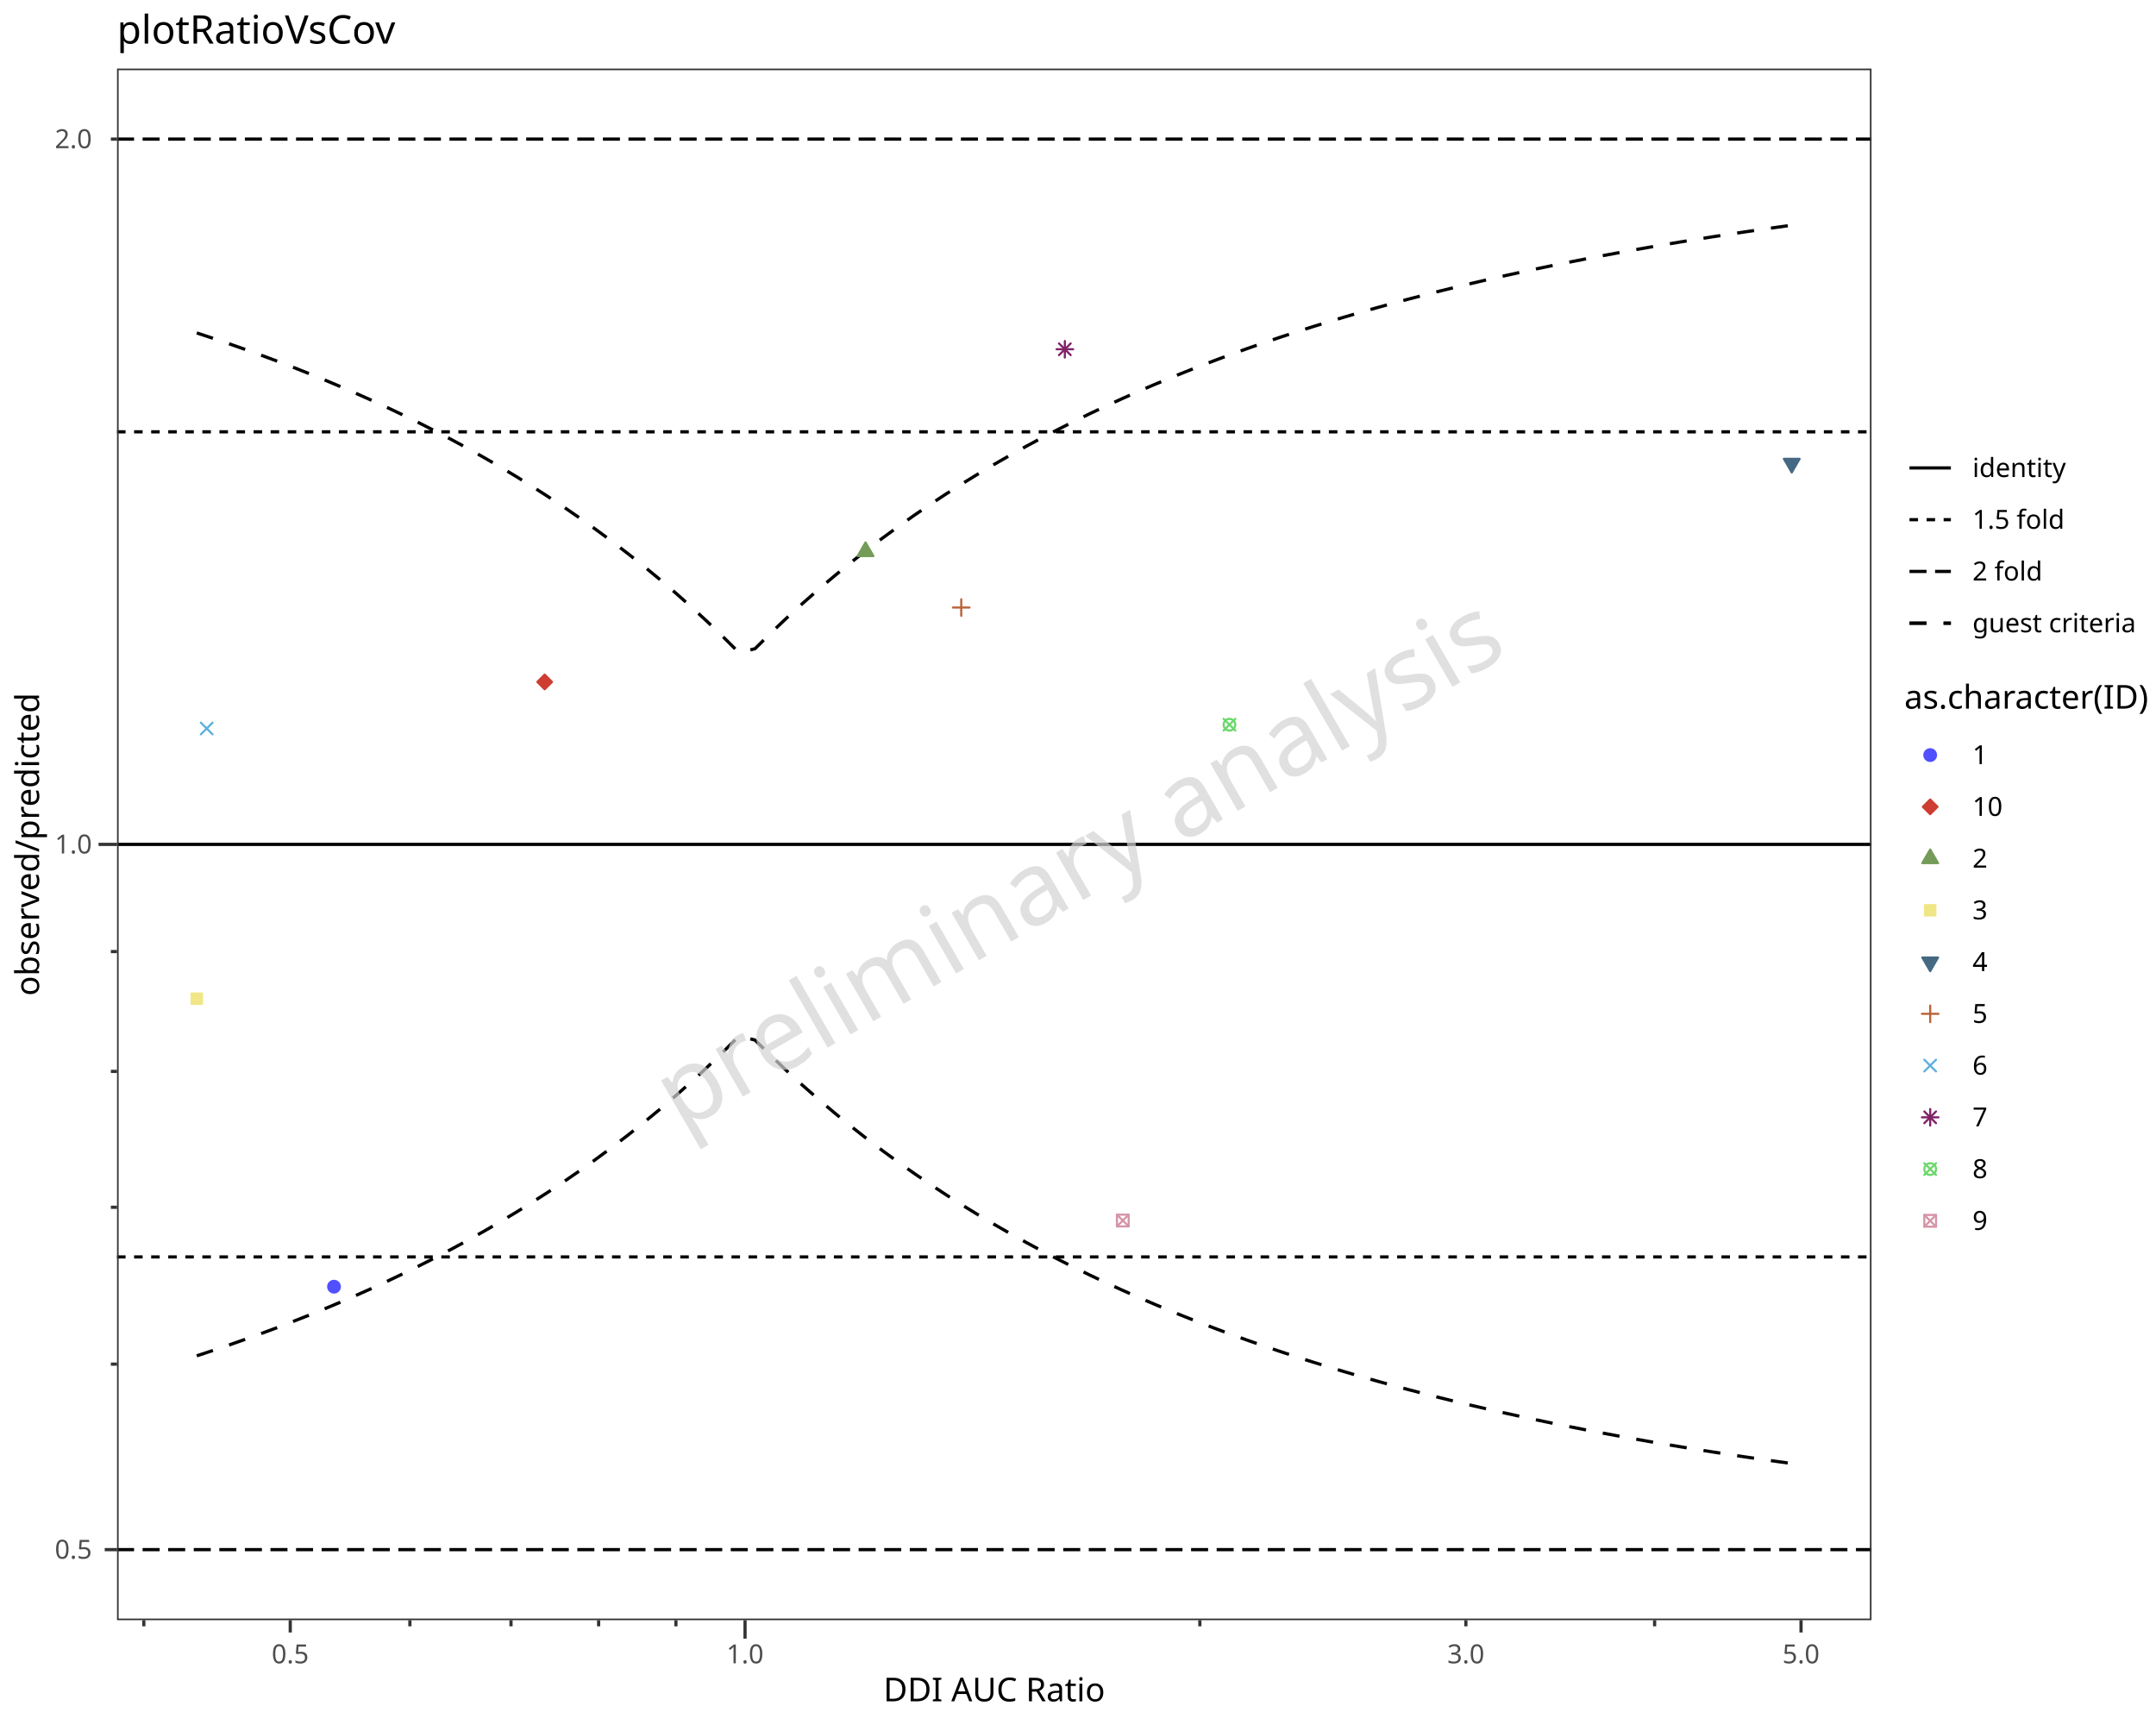
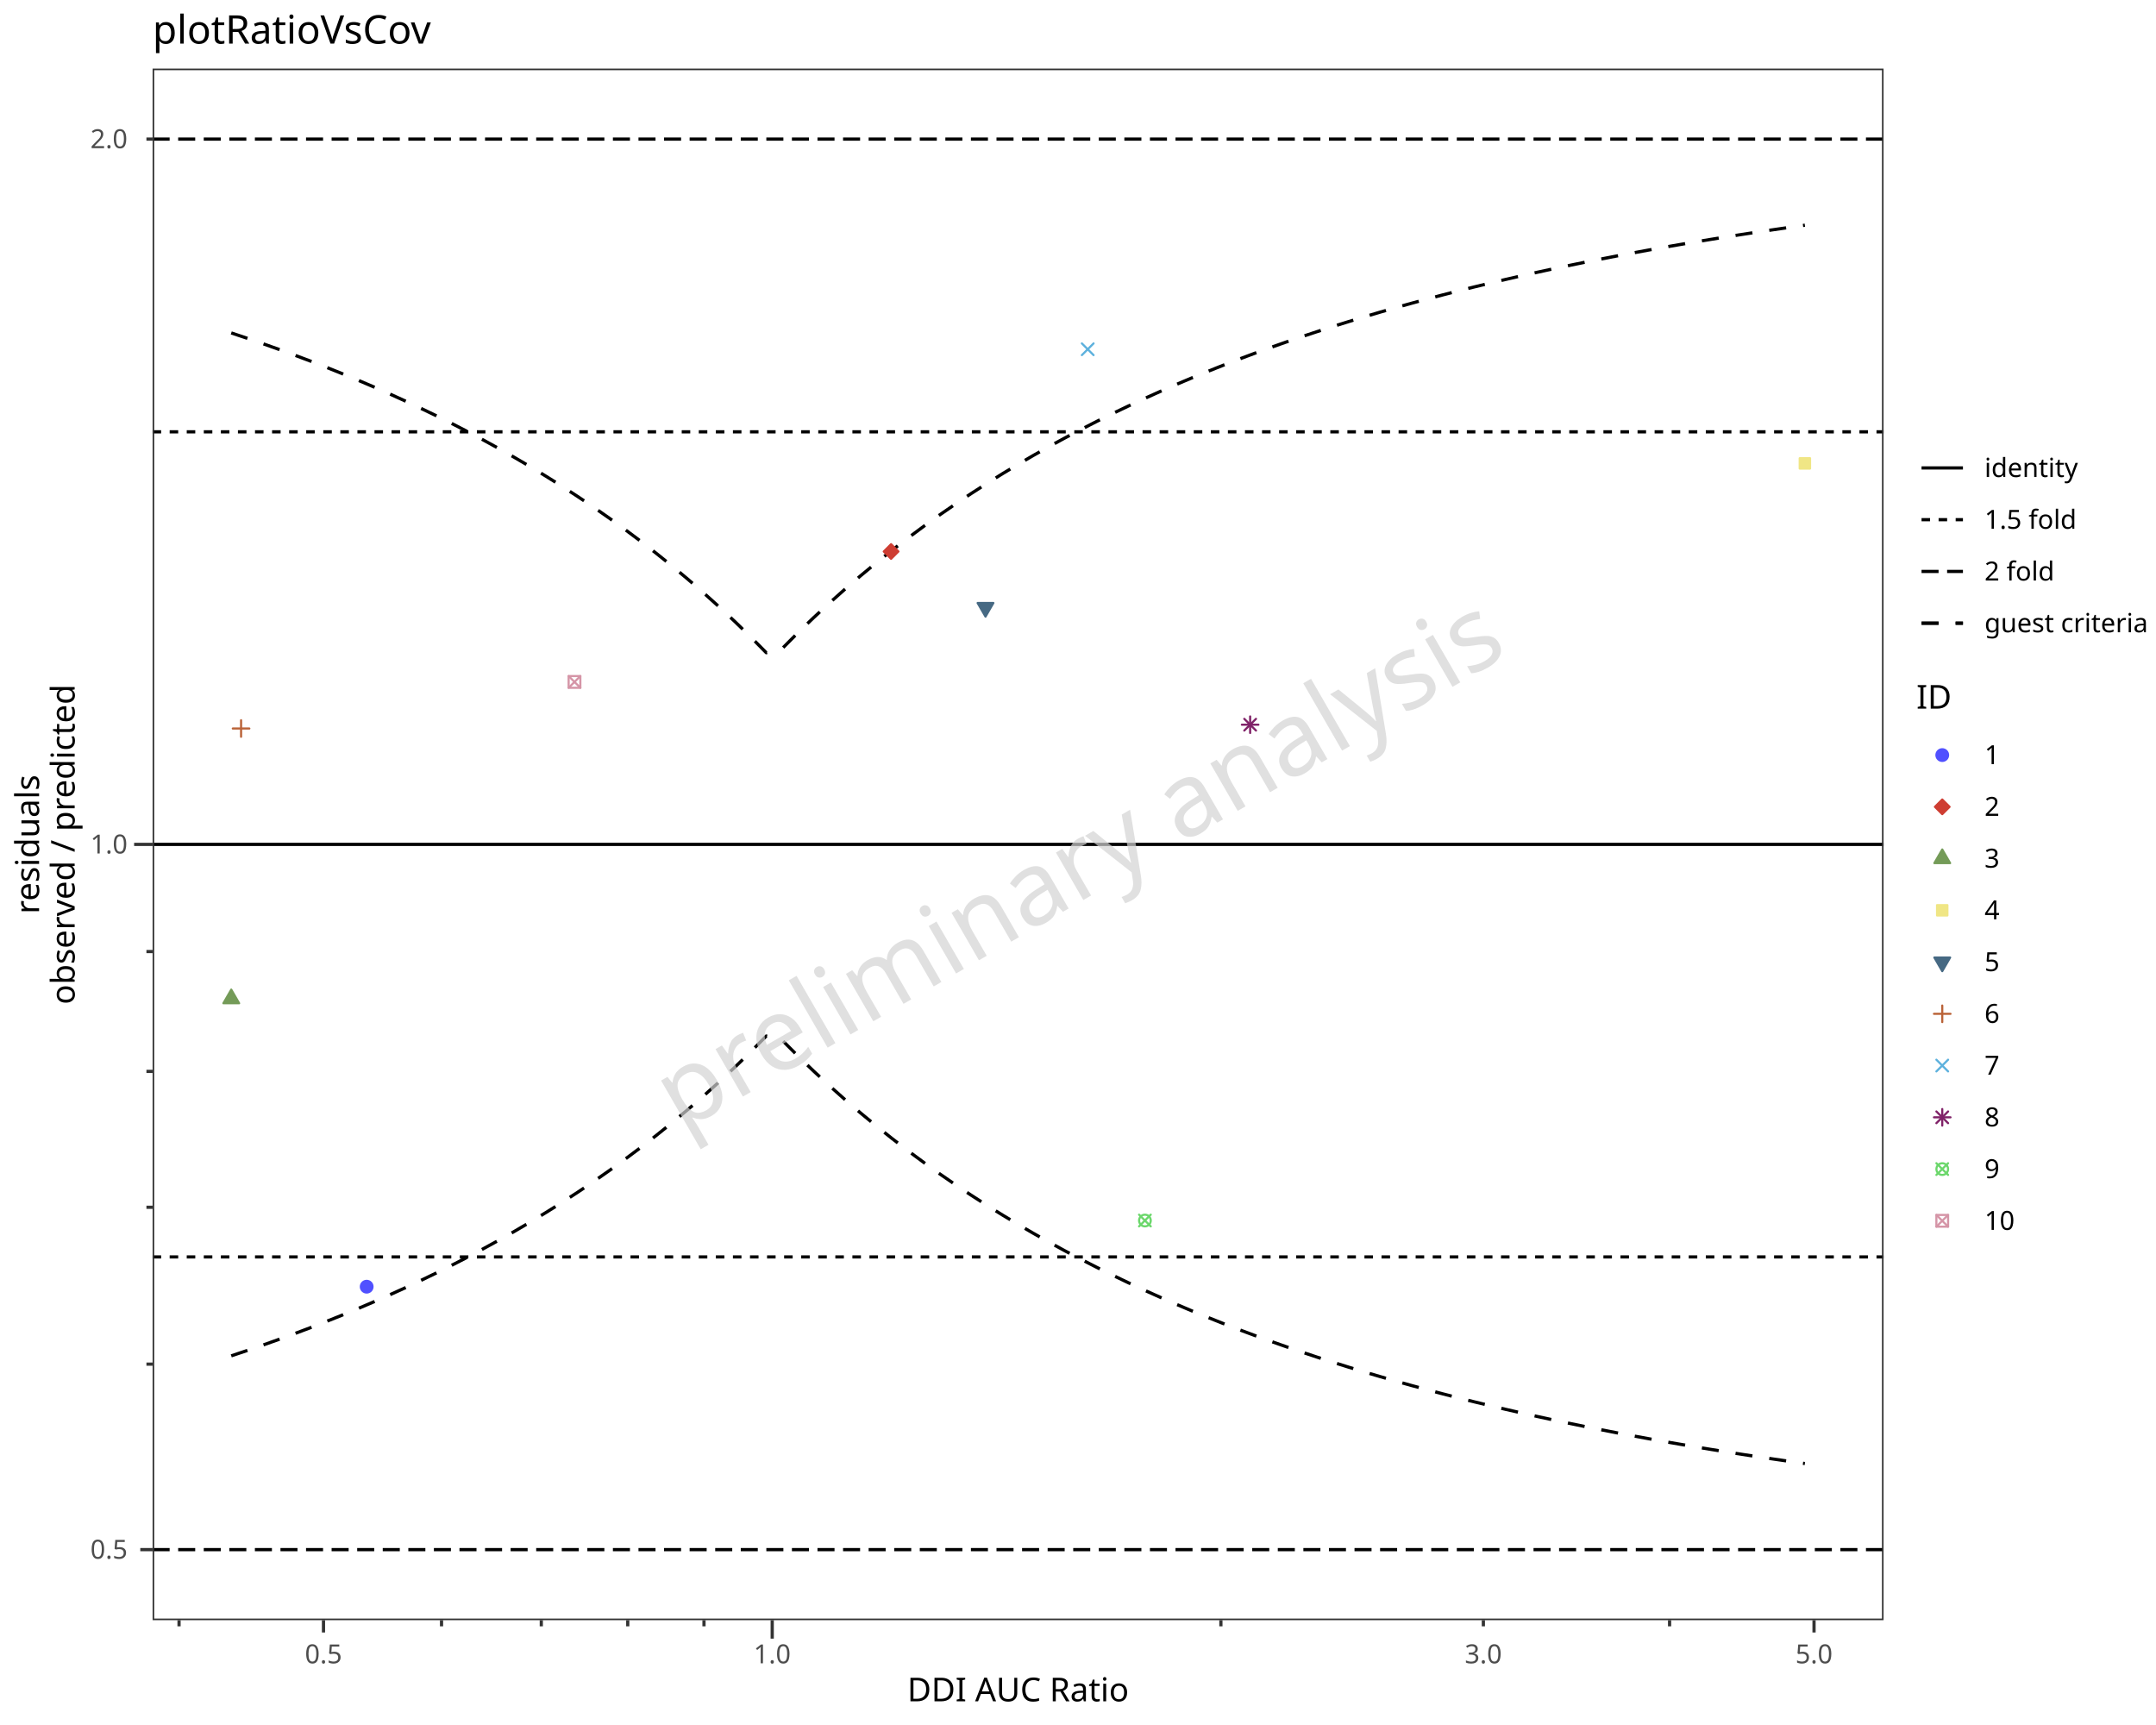
<svg xmlns="http://www.w3.org/2000/svg" class="svglite" data-engine-version="2.0" width="720.00pt" height="576.00pt" viewBox="0 0 720.00 576.00">
  <defs>
    <style type="text/css">
    .svglite line, .svglite polyline, .svglite polygon, .svglite path, .svglite rect, .svglite circle {
      fill: none;
      stroke: #000000;
      stroke-linecap: round;
      stroke-linejoin: round;
      stroke-miterlimit: 10.00;
    }
  </style>
  </defs>
  <rect width="100%" height="100%" style="stroke: none; fill: #FFFFFF;" />
  <defs>
    <clipPath id="cpMC4wMHw3MjAuMDB8MC4wMHw1NzYuMDA=">
      <rect x="0.00" y="0.00" width="720.00" height="576.00" />
    </clipPath>
  </defs>
  <g clip-path="url(#cpMC4wMHw3MjAuMDB8MC4wMHw1NzYuMDA=)">
-     <rect x="0" y="0.00" width="720.00" height="576.00" style="stroke-width: 1.07; stroke: #FFFFFF; fill: #FFFFFF;" />
+     <rect x="0.00" y="0.00" width="720.00" height="576.00" style="stroke-width: 1.07; stroke: #FFFFFF; fill: #FFFFFF;" />
  </g>
  <defs>
-     <clipPath id="cpMzkuMDh8NjI0Ljk5fDIyLjkwfDU0MC45OQ==">
-       <rect x="39.08" y="22.90" width="585.91" height="518.09" />
+     <clipPath id="cpNTAuOTZ8NjI5LjAyfDIyLjkwfDU0MC45OQ==">
+       <rect x="50.96" y="22.90" width="578.06" height="518.09" />
    </clipPath>
  </defs>
-   <g clip-path="url(#cpMzkuMDh8NjI0Ljk5fDIyLjkwfDU0MC45OQ==)">
-     <rect x="39.08" y="22.90" width="585.91" height="518.09" style="stroke-width: 1.07; stroke: none; fill: #FFFFFF;" />
-     <line x1="39.08" y1="281.95" x2="624.99" y2="281.95" style="stroke-width: 1.07; stroke-linecap: butt;" />
-     <line x1="39.08" y1="144.19" x2="624.99" y2="144.19" style="stroke-width: 1.07; stroke-dasharray: 2.85,2.85; stroke-linecap: butt;" />
-     <line x1="39.08" y1="419.70" x2="624.99" y2="419.70" style="stroke-width: 1.07; stroke-dasharray: 2.85,2.85; stroke-linecap: butt;" />
-     <line x1="39.08" y1="46.45" x2="624.99" y2="46.45" style="stroke-width: 1.07; stroke-dasharray: 5.69,2.85; stroke-linecap: butt;" />
-     <line x1="39.08" y1="517.44" x2="624.99" y2="517.44" style="stroke-width: 1.07; stroke-dasharray: 5.69,2.85; stroke-linecap: butt;" />
-     <polyline points="65.71,452.73 71.03,450.97 76.36,449.16 81.69,447.29 87.01,445.37 92.34,443.39 97.67,441.34 102.99,439.24 108.32,437.07 113.65,434.83 118.97,432.52 124.30,430.14 129.63,427.68 134.95,425.14 140.28,422.52 145.61,419.82 150.93,417.02 156.26,414.13 161.58,411.15 166.91,408.06 172.24,404.87 177.56,401.57 182.89,398.16 188.22,394.63 193.54,390.96 198.87,387.17 204.20,383.24 209.52,379.17 214.85,374.94 220.18,370.56 225.50,366.01 230.83,361.28 236.16,356.37 241.48,351.26 246.81,345.94 252.13,347.29 257.46,352.55 262.79,357.61 268.11,362.48 273.44,367.16 278.77,371.67 284.09,376.01 289.42,380.20 294.75,384.24 300.07,388.13 305.40,391.89 310.73,395.52 316.05,399.02 321.38,402.41 326.71,405.68 332.03,408.84 337.36,411.90 342.69,414.86 348.01,417.73 353.34,420.50 358.66,423.18 363.99,425.78 369.32,428.30 374.64,430.74 379.97,433.10 385.30,435.39 390.62,437.62 395.95,439.77 401.28,441.86 406.60,443.89 411.93,445.85 417.26,447.76 422.58,449.61 427.91,451.41 433.24,453.16 438.56,454.85 443.89,456.50 449.21,458.10 454.54,459.65 459.87,461.16 465.19,462.63 470.52,464.05 475.85,465.44 481.17,466.79 486.50,468.10 491.83,469.37 497.15,470.61 502.48,471.81 507.81,472.98 513.13,474.12 518.46,475.23 523.79,476.31 529.11,477.36 534.44,478.38 539.76,479.37 545.09,480.33 550.42,481.28 555.74,482.19 561.07,483.08 566.40,483.95 571.72,484.79 577.05,485.62 582.38,486.42 587.70,487.19 593.03,487.95 598.36,488.69 " style="stroke-width: 1.07; stroke-dasharray: 5.69,5.69; stroke-linecap: butt;" />
-     <polyline points="65.71,111.17 71.03,112.93 76.36,114.74 81.69,116.61 87.01,118.53 92.34,120.51 97.67,122.55 102.99,124.66 108.32,126.83 113.65,129.07 118.97,131.38 124.30,133.76 129.63,136.22 134.95,138.75 140.28,141.37 145.61,144.08 150.93,146.87 156.26,149.76 161.58,152.75 166.91,155.83 172.24,159.02 177.56,162.32 182.89,165.74 188.22,169.27 193.54,172.93 198.87,176.72 204.20,180.65 209.52,184.73 214.85,188.95 220.18,193.34 225.50,197.89 230.83,202.62 236.16,207.53 241.48,212.64 246.81,217.95 252.13,216.61 257.46,211.34 262.79,206.28 268.11,201.42 273.44,196.73 278.77,192.23 284.09,187.88 289.42,183.69 294.75,179.66 300.07,175.76 305.40,172.00 310.73,168.38 316.05,164.87 321.38,161.49 326.71,158.21 332.03,155.05 337.36,151.99 342.69,149.03 348.01,146.17 353.34,143.40 358.66,140.71 363.99,138.11 369.32,135.60 374.64,133.16 379.97,130.79 385.30,128.50 390.62,126.28 395.95,124.13 401.28,122.04 406.60,120.01 411.93,118.04 417.26,116.13 422.58,114.28 427.91,112.48 433.24,110.74 438.56,109.04 443.89,107.40 449.21,105.80 454.54,104.24 459.87,102.73 465.19,101.27 470.52,99.84 475.85,98.46 481.17,97.11 486.50,95.80 491.83,94.53 497.15,93.29 502.48,92.08 507.81,90.91 513.13,89.77 518.46,88.67 523.79,87.59 529.11,86.54 534.44,85.52 539.76,84.53 545.09,83.56 550.42,82.62 555.74,81.71 561.07,80.81 566.40,79.95 571.72,79.10 577.05,78.28 582.38,77.48 587.70,76.70 593.03,75.94 598.36,75.20 " style="stroke-width: 1.07; stroke-dasharray: 5.69,5.69; stroke-linecap: butt;" />
-     <circle cx="111.54" cy="429.64" r="1.95" style="stroke-width: 0.71; stroke: #5050FF; fill: #5050FF;" />
-     <polygon points="289.05,181.11 291.68,185.67 286.41,185.67 " style="stroke-width: 0.71; stroke: #749B58; fill: #749B58;" />
-     <rect x="63.98" y="331.75" width="3.46" height="3.46" style="stroke-width: 0.71; stroke: #F0E685; fill: #F0E685;" />
-     <polygon points="598.36,157.77 600.99,153.21 595.72,153.21 " style="stroke-width: 0.71; stroke: #466983; fill: #466983;" />
-     <line x1="318.24" y1="202.86" x2="323.77" y2="202.86" style="stroke-width: 0.71; stroke: #BA6338;" />
-     <line x1="321.01" y1="205.63" x2="321.01" y2="200.10" style="stroke-width: 0.71; stroke: #BA6338;" />
-     <line x1="67.07" y1="245.21" x2="70.98" y2="241.30" style="stroke-width: 0.71; stroke: #5DB1DD;" />
-     <line x1="67.07" y1="241.30" x2="70.98" y2="245.21" style="stroke-width: 0.71; stroke: #5DB1DD;" />
-     <line x1="353.65" y1="118.58" x2="357.56" y2="114.67" style="stroke-width: 0.71; stroke: #802268;" />
-     <line x1="353.65" y1="114.67" x2="357.56" y2="118.58" style="stroke-width: 0.71; stroke: #802268;" />
-     <line x1="352.84" y1="116.62" x2="358.37" y2="116.62" style="stroke-width: 0.71; stroke: #802268;" />
-     <line x1="355.61" y1="119.39" x2="355.61" y2="113.86" style="stroke-width: 0.71; stroke: #802268;" />
-     <circle cx="410.58" cy="241.99" r="1.95" style="stroke-width: 0.71; stroke: #6BD76B;" />
-     <line x1="408.63" y1="243.94" x2="412.54" y2="240.03" style="stroke-width: 0.71; stroke: #6BD76B;" />
-     <line x1="408.63" y1="240.03" x2="412.54" y2="243.94" style="stroke-width: 0.71; stroke: #6BD76B;" />
-     <rect x="373.01" y="405.59" width="3.91" height="3.91" style="stroke-width: 0.71; stroke: #D595A7;" />
-     <line x1="373.01" y1="409.50" x2="376.92" y2="405.59" style="stroke-width: 0.71; stroke: #D595A7;" />
-     <line x1="373.01" y1="405.59" x2="376.92" y2="409.50" style="stroke-width: 0.71; stroke: #D595A7;" />
-     <polygon points="181.89,230.16 184.34,227.71 181.89,225.26 179.44,227.71 " style="stroke-width: 0.71; stroke: #CE3D32; fill: #CE3D32;" />
-     <rect x="39.08" y="22.90" width="585.91" height="518.09" style="stroke-width: 1.07; stroke: #333333;" />
+   <g clip-path="url(#cpNTAuOTZ8NjI5LjAyfDIyLjkwfDU0MC45OQ==)">
+     <rect x="50.96" y="22.90" width="578.06" height="518.09" style="stroke-width: 1.07; stroke: none; fill: #FFFFFF;" />
+     <line x1="50.96" y1="281.95" x2="629.02" y2="281.95" style="stroke-width: 1.07; stroke-linecap: butt;" />
+     <line x1="50.96" y1="144.19" x2="629.02" y2="144.19" style="stroke-width: 1.07; stroke-dasharray: 2.85,2.85; stroke-linecap: butt;" />
+     <line x1="50.96" y1="419.70" x2="629.02" y2="419.70" style="stroke-width: 1.07; stroke-dasharray: 2.85,2.85; stroke-linecap: butt;" />
+     <line x1="50.96" y1="46.45" x2="629.02" y2="46.45" style="stroke-width: 1.07; stroke-dasharray: 5.69,2.85; stroke-linecap: butt;" />
+     <line x1="50.96" y1="517.44" x2="629.02" y2="517.44" style="stroke-width: 1.07; stroke-dasharray: 5.69,2.85; stroke-linecap: butt;" />
+     <polyline points="77.23,452.73 82.49,450.97 87.74,449.16 93.00,447.29 98.25,445.37 103.51,443.39 108.76,441.34 114.02,439.24 119.27,437.07 124.53,434.83 129.78,432.52 135.04,430.14 140.29,427.68 145.55,425.14 150.80,422.52 156.06,419.82 161.31,417.02 166.57,414.13 171.82,411.15 177.08,408.06 182.33,404.87 187.59,401.57 192.84,398.16 198.10,394.63 203.35,390.96 208.61,387.17 213.86,383.24 219.12,379.17 224.37,374.94 229.63,370.56 234.88,366.01 240.14,361.28 245.39,356.37 250.65,351.26 255.90,345.94 261.16,347.29 266.41,352.55 271.67,357.61 276.92,362.48 282.18,367.16 287.43,371.67 292.69,376.01 297.95,380.20 303.20,384.24 308.46,388.13 313.71,391.89 318.97,395.52 324.22,399.02 329.48,402.41 334.73,405.68 339.99,408.84 345.24,411.90 350.50,414.86 355.75,417.73 361.01,420.50 366.26,423.18 371.52,425.78 376.77,428.30 382.03,430.74 387.28,433.10 392.54,435.39 397.79,437.62 403.05,439.77 408.30,441.86 413.56,443.89 418.81,445.85 424.07,447.76 429.32,449.61 434.58,451.41 439.83,453.16 445.09,454.85 450.34,456.50 455.60,458.10 460.85,459.65 466.11,461.16 471.36,462.63 476.62,464.05 481.87,465.44 487.13,466.79 492.38,468.10 497.64,469.37 502.89,470.61 508.15,471.81 513.40,472.98 518.66,474.12 523.91,475.23 529.17,476.31 534.42,477.36 539.68,478.38 544.93,479.37 550.19,480.33 555.44,481.28 560.70,482.19 565.96,483.08 571.21,483.95 576.47,484.79 581.72,485.62 586.98,486.42 592.23,487.19 597.49,487.95 602.74,488.69 " style="stroke-width: 1.07; stroke-dasharray: 5.69,5.69; stroke-linecap: butt;" />
+     <polyline points="77.23,111.17 82.49,112.93 87.74,114.74 93.00,116.61 98.25,118.53 103.51,120.51 108.76,122.55 114.02,124.66 119.27,126.83 124.53,129.07 129.78,131.38 135.04,133.76 140.29,136.22 145.55,138.75 150.80,141.37 156.06,144.08 161.31,146.87 166.57,149.76 171.82,152.75 177.08,155.83 182.33,159.02 187.59,162.32 192.84,165.74 198.10,169.27 203.35,172.93 208.61,176.72 213.86,180.65 219.12,184.73 224.37,188.95 229.63,193.34 234.88,197.89 240.14,202.62 245.39,207.53 250.65,212.64 255.90,217.95 261.16,216.61 266.41,211.34 271.67,206.28 276.92,201.42 282.18,196.73 287.43,192.23 292.69,187.88 297.95,183.69 303.20,179.66 308.46,175.76 313.71,172.00 318.97,168.38 324.22,164.87 329.48,161.49 334.73,158.21 339.99,155.05 345.24,151.99 350.50,149.03 355.75,146.17 361.01,143.40 366.26,140.71 371.52,138.11 376.77,135.60 382.03,133.16 387.28,130.79 392.54,128.50 397.79,126.28 403.05,124.13 408.30,122.04 413.56,120.01 418.81,118.04 424.07,116.13 429.32,114.28 434.58,112.48 439.83,110.74 445.09,109.04 450.34,107.40 455.60,105.80 460.85,104.24 466.11,102.73 471.36,101.27 476.62,99.84 481.87,98.46 487.13,97.11 492.38,95.80 497.64,94.53 502.89,93.29 508.15,92.08 513.40,90.91 518.66,89.77 523.91,88.67 529.17,87.59 534.42,86.54 539.68,85.52 544.93,84.53 550.19,83.56 555.44,82.62 560.70,81.71 565.96,80.81 571.21,79.95 576.47,79.10 581.72,78.28 586.98,77.48 592.23,76.70 597.49,75.94 602.74,75.20 " style="stroke-width: 1.07; stroke-dasharray: 5.69,5.69; stroke-linecap: butt;" />
+     <circle cx="122.45" cy="429.64" r="1.95" style="stroke-width: 0.71; stroke: #5050FF; fill: #5050FF;" />
+     <polygon points="297.58,186.60 300.03,184.15 297.58,181.70 295.13,184.15 " style="stroke-width: 0.71; stroke: #CE3D32; fill: #CE3D32;" />
+     <polygon points="77.23,330.44 79.86,335.00 74.60,335.00 " style="stroke-width: 0.71; stroke: #749B58; fill: #749B58;" />
+     <rect x="601.01" y="153.00" width="3.46" height="3.46" style="stroke-width: 0.71; stroke: #F0E685; fill: #F0E685;" />
+     <polygon points="329.11,205.90 331.74,201.34 326.48,201.34 " style="stroke-width: 0.71; stroke: #466983; fill: #466983;" />
+     <line x1="77.74" y1="243.26" x2="83.27" y2="243.26" style="stroke-width: 0.71; stroke: #BA6338;" />
+     <line x1="80.51" y1="246.02" x2="80.51" y2="240.49" style="stroke-width: 0.71; stroke: #BA6338;" />
+     <line x1="361.29" y1="118.58" x2="365.20" y2="114.67" style="stroke-width: 0.71; stroke: #5DB1DD;" />
+     <line x1="361.29" y1="114.67" x2="365.20" y2="118.58" style="stroke-width: 0.71; stroke: #5DB1DD;" />
+     <line x1="415.53" y1="243.94" x2="419.44" y2="240.03" style="stroke-width: 0.71; stroke: #802268;" />
+     <line x1="415.53" y1="240.03" x2="419.44" y2="243.94" style="stroke-width: 0.71; stroke: #802268;" />
+     <line x1="414.72" y1="241.99" x2="420.25" y2="241.99" style="stroke-width: 0.71; stroke: #802268;" />
+     <line x1="417.49" y1="244.75" x2="417.49" y2="239.22" style="stroke-width: 0.71; stroke: #802268;" />
+     <circle cx="382.35" cy="407.55" r="1.95" style="stroke-width: 0.71; stroke: #6BD76B;" />
+     <line x1="380.39" y1="409.50" x2="384.30" y2="405.59" style="stroke-width: 0.71; stroke: #6BD76B;" />
+     <line x1="380.39" y1="405.59" x2="384.30" y2="409.50" style="stroke-width: 0.71; stroke: #6BD76B;" />
+     <rect x="189.90" y="225.75" width="3.91" height="3.91" style="stroke-width: 0.71; stroke: #D595A7;" />
+     <line x1="189.90" y1="229.66" x2="193.81" y2="225.75" style="stroke-width: 0.71; stroke: #D595A7;" />
+     <line x1="189.90" y1="225.75" x2="193.81" y2="229.66" style="stroke-width: 0.71; stroke: #D595A7;" />
+     <rect x="50.96" y="22.90" width="578.06" height="518.09" style="stroke-width: 1.07; stroke: #333333;" />
  </g>
  <g clip-path="url(#cpMC4wMHw3MjAuMDB8MC4wMHw1NzYuMDA=)">
-     <text x="30.72" y="520.47" text-anchor="end" style="font-size: 8.80px; fill: #4D4D4D; font-family: sans;" textLength="12.23px" lengthAdjust="spacingAndGlyphs">0.5</text>
-     <text x="30.72" y="284.98" text-anchor="end" style="font-size: 8.80px; fill: #4D4D4D; font-family: sans;" textLength="12.23px" lengthAdjust="spacingAndGlyphs">1.0</text>
-     <text x="30.72" y="49.48" text-anchor="end" style="font-size: 8.80px; fill: #4D4D4D; font-family: sans;" textLength="12.23px" lengthAdjust="spacingAndGlyphs">2.0</text>
-     <polyline points="32.91,281.95 39.08,281.95 " style="stroke-width: 1.07; stroke: #333333; stroke-linecap: butt;" />
-     <polyline points="34.97,517.44 39.08,517.44 " style="stroke-width: 1.07; stroke: #333333; stroke-linecap: butt;" />
-     <polyline points="37.02,455.50 39.08,455.50 " style="stroke-width: 1.07; stroke: #333333; stroke-linecap: butt;" />
-     <polyline points="37.02,403.13 39.08,403.13 " style="stroke-width: 1.07; stroke: #333333; stroke-linecap: butt;" />
-     <polyline points="37.02,357.76 39.08,357.76 " style="stroke-width: 1.07; stroke: #333333; stroke-linecap: butt;" />
-     <polyline points="37.02,317.74 39.08,317.74 " style="stroke-width: 1.07; stroke: #333333; stroke-linecap: butt;" />
-     <polyline points="37.02,46.45 39.08,46.45 " style="stroke-width: 1.07; stroke: #333333; stroke-linecap: butt;" />
-     <polyline points="248.81,547.16 248.81,540.99 " style="stroke-width: 1.07; stroke: #333333; stroke-linecap: butt;" />
-     <polyline points="96.93,545.10 96.93,540.99 " style="stroke-width: 1.07; stroke: #333333; stroke-linecap: butt;" />
-     <polyline points="601.46,545.10 601.46,540.99 " style="stroke-width: 1.07; stroke: #333333; stroke-linecap: butt;" />
-     <polyline points="48.03,543.05 48.03,540.99 " style="stroke-width: 1.07; stroke: #333333; stroke-linecap: butt;" />
-     <polyline points="136.88,543.05 136.88,540.99 " style="stroke-width: 1.07; stroke: #333333; stroke-linecap: butt;" />
-     <polyline points="170.65,543.05 170.65,540.99 " style="stroke-width: 1.07; stroke: #333333; stroke-linecap: butt;" />
-     <polyline points="199.91,543.05 199.91,540.99 " style="stroke-width: 1.07; stroke: #333333; stroke-linecap: butt;" />
-     <polyline points="225.72,543.05 225.72,540.99 " style="stroke-width: 1.07; stroke: #333333; stroke-linecap: butt;" />
-     <polyline points="400.69,543.05 400.69,540.99 " style="stroke-width: 1.07; stroke: #333333; stroke-linecap: butt;" />
-     <polyline points="489.53,543.05 489.53,540.99 " style="stroke-width: 1.07; stroke: #333333; stroke-linecap: butt;" />
-     <polyline points="552.56,543.05 552.56,540.99 " style="stroke-width: 1.07; stroke: #333333; stroke-linecap: butt;" />
-     <text x="96.93" y="555.40" text-anchor="middle" style="font-size: 8.80px; fill: #4D4D4D; font-family: sans;" textLength="12.23px" lengthAdjust="spacingAndGlyphs">0.5</text>
-     <text x="248.81" y="555.40" text-anchor="middle" style="font-size: 8.80px; fill: #4D4D4D; font-family: sans;" textLength="12.23px" lengthAdjust="spacingAndGlyphs">1.0</text>
-     <text x="489.53" y="555.40" text-anchor="middle" style="font-size: 8.80px; fill: #4D4D4D; font-family: sans;" textLength="12.23px" lengthAdjust="spacingAndGlyphs">3.0</text>
-     <text x="601.46" y="555.40" text-anchor="middle" style="font-size: 8.80px; fill: #4D4D4D; font-family: sans;" textLength="12.23px" lengthAdjust="spacingAndGlyphs">5.0</text>
-     <text x="332.03" y="568.10" text-anchor="middle" style="font-size: 11.00px; font-family: sans;" textLength="73.97px" lengthAdjust="spacingAndGlyphs">DDI AUC Ratio</text>
-     <text transform="translate(13.05,281.95) rotate(-90)" text-anchor="middle" style="font-size: 11.00px; font-family: sans;" textLength="93.57px" lengthAdjust="spacingAndGlyphs">observed/predicted</text>
-     <rect x="635.95" y="147.61" width="74.55" height="69.12" style="stroke-width: 1.07; stroke: none; fill: #FFFFFF;" />
-     <rect x="635.95" y="147.61" width="17.28" height="17.28" style="stroke-width: 1.07; stroke: none; fill: #FFFFFF;" />
-     <line x1="637.68" y1="156.25" x2="651.50" y2="156.25" style="stroke-width: 1.07; stroke-linecap: butt;" />
-     <rect x="635.95" y="164.89" width="17.28" height="17.28" style="stroke-width: 1.07; stroke: none; fill: #FFFFFF;" />
-     <line x1="637.68" y1="173.53" x2="651.50" y2="173.53" style="stroke-width: 1.07; stroke-dasharray: 2.85,2.85; stroke-linecap: butt;" />
-     <rect x="635.95" y="182.17" width="17.28" height="17.28" style="stroke-width: 1.07; stroke: none; fill: #FFFFFF;" />
-     <line x1="637.68" y1="190.81" x2="651.50" y2="190.81" style="stroke-width: 1.07; stroke-dasharray: 5.69,2.85; stroke-linecap: butt;" />
-     <rect x="635.95" y="199.45" width="17.28" height="17.28" style="stroke-width: 1.07; stroke: none; fill: #FFFFFF;" />
-     <line x1="637.68" y1="208.09" x2="651.50" y2="208.09" style="stroke-width: 1.07; stroke-dasharray: 5.69,5.69; stroke-linecap: butt;" />
-     <line x1="637.68" y1="208.09" x2="651.50" y2="208.09" style="stroke-width: 1.07; stroke-dasharray: 5.69,5.69; stroke-linecap: butt;" />
-     <text x="658.71" y="159.28" style="font-size: 8.80px; font-family: sans;" textLength="27.88px" lengthAdjust="spacingAndGlyphs">identity</text>
-     <text x="658.71" y="176.56" style="font-size: 8.80px; font-family: sans;" textLength="28.87px" lengthAdjust="spacingAndGlyphs">1.5 fold</text>
-     <text x="658.71" y="193.84" style="font-size: 8.80px; font-family: sans;" textLength="21.53px" lengthAdjust="spacingAndGlyphs">2 fold</text>
-     <text x="658.71" y="211.12" style="font-size: 8.80px; font-family: sans;" textLength="50.38px" lengthAdjust="spacingAndGlyphs">guest criteria</text>
-     <rect x="635.95" y="227.69" width="78.57" height="188.60" style="stroke-width: 1.07; stroke: none; fill: #FFFFFF;" />
-     <text x="635.95" y="236.63" style="font-size: 11.00px; font-family: sans;" textLength="78.87px" lengthAdjust="spacingAndGlyphs">as.character(ID)</text>
-     <rect x="635.95" y="243.49" width="17.28" height="17.28" style="stroke-width: 1.07; stroke: none; fill: #FFFFFF;" />
-     <circle cx="644.59" cy="252.13" r="1.95" style="stroke-width: 0.71; stroke: #5050FF; fill: #5050FF;" />
-     <rect x="635.95" y="260.77" width="17.28" height="17.28" style="stroke-width: 1.07; stroke: none; fill: #FFFFFF;" />
-     <polygon points="644.59,271.86 647.04,269.41 644.59,266.96 642.14,269.41 " style="stroke-width: 0.71; stroke: #CE3D32; fill: #CE3D32;" />
-     <rect x="635.95" y="278.05" width="17.28" height="17.28" style="stroke-width: 1.07; stroke: none; fill: #FFFFFF;" />
-     <polygon points="644.59,283.65 647.22,288.21 641.95,288.21 " style="stroke-width: 0.71; stroke: #749B58; fill: #749B58;" />
-     <rect x="635.95" y="295.33" width="17.28" height="17.28" style="stroke-width: 1.07; stroke: none; fill: #FFFFFF;" />
-     <rect x="642.86" y="302.23" width="3.46" height="3.46" style="stroke-width: 0.71; stroke: #F0E685; fill: #F0E685;" />
-     <rect x="635.95" y="312.61" width="17.28" height="17.28" style="stroke-width: 1.07; stroke: none; fill: #FFFFFF;" />
-     <polygon points="644.59,324.29 647.22,319.73 641.95,319.73 " style="stroke-width: 0.71; stroke: #466983; fill: #466983;" />
-     <rect x="635.95" y="329.89" width="17.28" height="17.28" style="stroke-width: 1.07; stroke: none; fill: #FFFFFF;" />
-     <line x1="641.82" y1="338.53" x2="647.35" y2="338.53" style="stroke-width: 0.71; stroke: #BA6338;" />
-     <line x1="644.59" y1="341.29" x2="644.59" y2="335.76" style="stroke-width: 0.71; stroke: #BA6338;" />
-     <rect x="635.95" y="347.17" width="17.28" height="17.28" style="stroke-width: 1.07; stroke: none; fill: #FFFFFF;" />
-     <line x1="642.63" y1="357.76" x2="646.54" y2="353.85" style="stroke-width: 0.71; stroke: #5DB1DD;" />
-     <line x1="642.63" y1="353.85" x2="646.54" y2="357.76" style="stroke-width: 0.71; stroke: #5DB1DD;" />
-     <rect x="635.95" y="364.45" width="17.28" height="17.28" style="stroke-width: 1.07; stroke: none; fill: #FFFFFF;" />
-     <line x1="642.63" y1="375.04" x2="646.54" y2="371.13" style="stroke-width: 0.71; stroke: #802268;" />
-     <line x1="642.63" y1="371.13" x2="646.54" y2="375.04" style="stroke-width: 0.71; stroke: #802268;" />
-     <line x1="641.82" y1="373.09" x2="647.35" y2="373.09" style="stroke-width: 0.71; stroke: #802268;" />
-     <line x1="644.59" y1="375.85" x2="644.59" y2="370.32" style="stroke-width: 0.71; stroke: #802268;" />
-     <rect x="635.95" y="381.73" width="17.28" height="17.28" style="stroke-width: 1.07; stroke: none; fill: #FFFFFF;" />
-     <circle cx="644.59" cy="390.37" r="1.95" style="stroke-width: 0.71; stroke: #6BD76B;" />
-     <line x1="642.63" y1="392.32" x2="646.54" y2="388.41" style="stroke-width: 0.71; stroke: #6BD76B;" />
-     <line x1="642.63" y1="388.41" x2="646.54" y2="392.32" style="stroke-width: 0.71; stroke: #6BD76B;" />
-     <rect x="635.95" y="399.01" width="17.28" height="17.28" style="stroke-width: 1.07; stroke: none; fill: #FFFFFF;" />
-     <rect x="642.63" y="405.69" width="3.91" height="3.91" style="stroke-width: 0.71; stroke: #D595A7;" />
-     <line x1="642.63" y1="409.60" x2="646.54" y2="405.69" style="stroke-width: 0.71; stroke: #D595A7;" />
-     <line x1="642.63" y1="405.69" x2="646.54" y2="409.60" style="stroke-width: 0.71; stroke: #D595A7;" />
-     <text x="658.71" y="255.15" style="font-size: 8.80px; font-family: sans;" textLength="4.89px" lengthAdjust="spacingAndGlyphs">1</text>
-     <text x="658.71" y="272.43" style="font-size: 8.80px; font-family: sans;" textLength="9.79px" lengthAdjust="spacingAndGlyphs">10</text>
-     <text x="658.71" y="289.71" style="font-size: 8.80px; font-family: sans;" textLength="4.89px" lengthAdjust="spacingAndGlyphs">2</text>
-     <text x="658.71" y="306.99" style="font-size: 8.80px; font-family: sans;" textLength="4.89px" lengthAdjust="spacingAndGlyphs">3</text>
-     <text x="658.71" y="324.27" style="font-size: 8.80px; font-family: sans;" textLength="4.89px" lengthAdjust="spacingAndGlyphs">4</text>
-     <text x="658.71" y="341.55" style="font-size: 8.80px; font-family: sans;" textLength="4.89px" lengthAdjust="spacingAndGlyphs">5</text>
-     <text x="658.71" y="358.83" style="font-size: 8.80px; font-family: sans;" textLength="4.89px" lengthAdjust="spacingAndGlyphs">6</text>
-     <text x="658.71" y="376.11" style="font-size: 8.80px; font-family: sans;" textLength="4.89px" lengthAdjust="spacingAndGlyphs">7</text>
-     <text x="658.71" y="393.39" style="font-size: 8.80px; font-family: sans;" textLength="4.89px" lengthAdjust="spacingAndGlyphs">8</text>
-     <text x="658.71" y="410.67" style="font-size: 8.80px; font-family: sans;" textLength="4.89px" lengthAdjust="spacingAndGlyphs">9</text>
-     <text x="39.08" y="14.56" style="font-size: 13.20px; font-family: sans;" textLength="90.99px" lengthAdjust="spacingAndGlyphs">plotRatioVsCov</text>
+     <text x="42.60" y="520.47" text-anchor="end" style="font-size: 8.80px; fill: #4D4D4D; font-family: sans;" textLength="12.23px" lengthAdjust="spacingAndGlyphs">0.5</text>
+     <text x="42.60" y="284.98" text-anchor="end" style="font-size: 8.80px; fill: #4D4D4D; font-family: sans;" textLength="12.23px" lengthAdjust="spacingAndGlyphs">1.0</text>
+     <text x="42.60" y="49.48" text-anchor="end" style="font-size: 8.80px; fill: #4D4D4D; font-family: sans;" textLength="12.23px" lengthAdjust="spacingAndGlyphs">2.0</text>
+     <polyline points="44.79,281.95 50.96,281.95 " style="stroke-width: 1.07; stroke: #333333; stroke-linecap: butt;" />
+     <polyline points="46.85,517.44 50.96,517.44 " style="stroke-width: 1.07; stroke: #333333; stroke-linecap: butt;" />
+     <polyline points="48.90,455.50 50.96,455.50 " style="stroke-width: 1.07; stroke: #333333; stroke-linecap: butt;" />
+     <polyline points="48.90,403.13 50.96,403.13 " style="stroke-width: 1.07; stroke: #333333; stroke-linecap: butt;" />
+     <polyline points="48.90,357.76 50.96,357.76 " style="stroke-width: 1.07; stroke: #333333; stroke-linecap: butt;" />
+     <polyline points="48.90,317.74 50.96,317.74 " style="stroke-width: 1.07; stroke: #333333; stroke-linecap: butt;" />
+     <polyline points="48.90,46.45 50.96,46.45 " style="stroke-width: 1.07; stroke: #333333; stroke-linecap: butt;" />
+     <polyline points="257.88,547.16 257.88,540.99 " style="stroke-width: 1.07; stroke: #333333; stroke-linecap: butt;" />
+     <polyline points="108.03,545.10 108.03,540.99 " style="stroke-width: 1.07; stroke: #333333; stroke-linecap: butt;" />
+     <polyline points="605.80,545.10 605.80,540.99 " style="stroke-width: 1.07; stroke: #333333; stroke-linecap: butt;" />
+     <polyline points="59.79,543.05 59.79,540.99 " style="stroke-width: 1.07; stroke: #333333; stroke-linecap: butt;" />
+     <polyline points="147.45,543.05 147.45,540.99 " style="stroke-width: 1.07; stroke: #333333; stroke-linecap: butt;" />
+     <polyline points="180.77,543.05 180.77,540.99 " style="stroke-width: 1.07; stroke: #333333; stroke-linecap: butt;" />
+     <polyline points="209.64,543.05 209.64,540.99 " style="stroke-width: 1.07; stroke: #333333; stroke-linecap: butt;" />
+     <polyline points="235.10,543.05 235.10,540.99 " style="stroke-width: 1.07; stroke: #333333; stroke-linecap: butt;" />
+     <polyline points="407.72,543.05 407.72,540.99 " style="stroke-width: 1.07; stroke: #333333; stroke-linecap: butt;" />
+     <polyline points="495.37,543.05 495.37,540.99 " style="stroke-width: 1.07; stroke: #333333; stroke-linecap: butt;" />
+     <polyline points="557.56,543.05 557.56,540.99 " style="stroke-width: 1.07; stroke: #333333; stroke-linecap: butt;" />
+     <text x="108.03" y="555.40" text-anchor="middle" style="font-size: 8.80px; fill: #4D4D4D; font-family: sans;" textLength="12.23px" lengthAdjust="spacingAndGlyphs">0.5</text>
+     <text x="257.88" y="555.40" text-anchor="middle" style="font-size: 8.80px; fill: #4D4D4D; font-family: sans;" textLength="12.23px" lengthAdjust="spacingAndGlyphs">1.0</text>
+     <text x="495.37" y="555.40" text-anchor="middle" style="font-size: 8.80px; fill: #4D4D4D; font-family: sans;" textLength="12.23px" lengthAdjust="spacingAndGlyphs">3.0</text>
+     <text x="605.80" y="555.40" text-anchor="middle" style="font-size: 8.80px; fill: #4D4D4D; font-family: sans;" textLength="12.23px" lengthAdjust="spacingAndGlyphs">5.0</text>
+     <text x="339.99" y="568.10" text-anchor="middle" style="font-size: 11.00px; font-family: sans;" textLength="73.97px" lengthAdjust="spacingAndGlyphs">DDI AUC Ratio</text>
+     <text transform="translate(13.05,281.95) rotate(-90)" text-anchor="middle" style="font-size: 11.00px; font-family: sans;" textLength="44.03px" lengthAdjust="spacingAndGlyphs">residuals</text>
+     <text transform="translate(24.93,281.95) rotate(-90)" text-anchor="middle" style="font-size: 11.00px; font-family: sans;" textLength="99.69px" lengthAdjust="spacingAndGlyphs">observed / predicted</text>
+     <rect x="639.98" y="147.61" width="74.55" height="69.12" style="stroke-width: 1.07; stroke: none; fill: #FFFFFF;" />
+     <rect x="639.98" y="147.61" width="17.28" height="17.28" style="stroke-width: 1.07; stroke: none; fill: #FFFFFF;" />
+     <line x1="641.70" y1="156.25" x2="655.53" y2="156.25" style="stroke-width: 1.07; stroke-linecap: butt;" />
+     <rect x="639.98" y="164.89" width="17.28" height="17.28" style="stroke-width: 1.07; stroke: none; fill: #FFFFFF;" />
+     <line x1="641.70" y1="173.53" x2="655.53" y2="173.53" style="stroke-width: 1.07; stroke-dasharray: 2.85,2.85; stroke-linecap: butt;" />
+     <rect x="639.98" y="182.17" width="17.28" height="17.28" style="stroke-width: 1.07; stroke: none; fill: #FFFFFF;" />
+     <line x1="641.70" y1="190.81" x2="655.53" y2="190.81" style="stroke-width: 1.07; stroke-dasharray: 5.69,2.85; stroke-linecap: butt;" />
+     <rect x="639.98" y="199.45" width="17.28" height="17.28" style="stroke-width: 1.07; stroke: none; fill: #FFFFFF;" />
+     <line x1="641.70" y1="208.09" x2="655.53" y2="208.09" style="stroke-width: 1.07; stroke-dasharray: 5.69,5.69; stroke-linecap: butt;" />
+     <line x1="641.70" y1="208.09" x2="655.53" y2="208.09" style="stroke-width: 1.07; stroke-dasharray: 5.69,5.69; stroke-linecap: butt;" />
+     <text x="662.73" y="159.28" style="font-size: 8.80px; font-family: sans;" textLength="27.88px" lengthAdjust="spacingAndGlyphs">identity</text>
+     <text x="662.73" y="176.56" style="font-size: 8.80px; font-family: sans;" textLength="28.87px" lengthAdjust="spacingAndGlyphs">1.5 fold</text>
+     <text x="662.73" y="193.84" style="font-size: 8.80px; font-family: sans;" textLength="21.53px" lengthAdjust="spacingAndGlyphs">2 fold</text>
+     <text x="662.73" y="211.12" style="font-size: 8.80px; font-family: sans;" textLength="50.38px" lengthAdjust="spacingAndGlyphs">guest criteria</text>
+     <rect x="639.98" y="227.69" width="32.77" height="188.60" style="stroke-width: 1.07; stroke: none; fill: #FFFFFF;" />
+     <text x="639.98" y="236.63" style="font-size: 11.00px; font-family: sans;" textLength="11.00px" lengthAdjust="spacingAndGlyphs">ID</text>
+     <rect x="639.98" y="243.49" width="17.28" height="17.28" style="stroke-width: 1.07; stroke: none; fill: #FFFFFF;" />
+     <circle cx="648.62" cy="252.13" r="1.95" style="stroke-width: 0.71; stroke: #5050FF; fill: #5050FF;" />
+     <rect x="639.98" y="260.77" width="17.28" height="17.28" style="stroke-width: 1.07; stroke: none; fill: #FFFFFF;" />
+     <polygon points="648.62,271.86 651.07,269.41 648.62,266.96 646.17,269.41 " style="stroke-width: 0.71; stroke: #CE3D32; fill: #CE3D32;" />
+     <rect x="639.98" y="278.05" width="17.28" height="17.28" style="stroke-width: 1.07; stroke: none; fill: #FFFFFF;" />
+     <polygon points="648.62,283.65 651.25,288.21 645.98,288.21 " style="stroke-width: 0.71; stroke: #749B58; fill: #749B58;" />
+     <rect x="639.98" y="295.33" width="17.28" height="17.28" style="stroke-width: 1.07; stroke: none; fill: #FFFFFF;" />
+     <rect x="646.88" y="302.23" width="3.46" height="3.46" style="stroke-width: 0.71; stroke: #F0E685; fill: #F0E685;" />
+     <rect x="639.98" y="312.61" width="17.28" height="17.28" style="stroke-width: 1.07; stroke: none; fill: #FFFFFF;" />
+     <polygon points="648.62,324.29 651.25,319.73 645.98,319.73 " style="stroke-width: 0.71; stroke: #466983; fill: #466983;" />
+     <rect x="639.98" y="329.89" width="17.28" height="17.28" style="stroke-width: 1.07; stroke: none; fill: #FFFFFF;" />
+     <line x1="645.85" y1="338.53" x2="651.38" y2="338.53" style="stroke-width: 0.71; stroke: #BA6338;" />
+     <line x1="648.62" y1="341.29" x2="648.62" y2="335.76" style="stroke-width: 0.71; stroke: #BA6338;" />
+     <rect x="639.98" y="347.17" width="17.28" height="17.28" style="stroke-width: 1.07; stroke: none; fill: #FFFFFF;" />
+     <line x1="646.66" y1="357.76" x2="650.57" y2="353.85" style="stroke-width: 0.71; stroke: #5DB1DD;" />
+     <line x1="646.66" y1="353.85" x2="650.57" y2="357.76" style="stroke-width: 0.71; stroke: #5DB1DD;" />
+     <rect x="639.98" y="364.45" width="17.28" height="17.28" style="stroke-width: 1.07; stroke: none; fill: #FFFFFF;" />
+     <line x1="646.66" y1="375.04" x2="650.57" y2="371.13" style="stroke-width: 0.71; stroke: #802268;" />
+     <line x1="646.66" y1="371.13" x2="650.57" y2="375.04" style="stroke-width: 0.71; stroke: #802268;" />
+     <line x1="645.85" y1="373.09" x2="651.38" y2="373.09" style="stroke-width: 0.71; stroke: #802268;" />
+     <line x1="648.62" y1="375.85" x2="648.62" y2="370.32" style="stroke-width: 0.71; stroke: #802268;" />
+     <rect x="639.98" y="381.73" width="17.28" height="17.28" style="stroke-width: 1.07; stroke: none; fill: #FFFFFF;" />
+     <circle cx="648.62" cy="390.37" r="1.95" style="stroke-width: 0.71; stroke: #6BD76B;" />
+     <line x1="646.66" y1="392.32" x2="650.57" y2="388.41" style="stroke-width: 0.71; stroke: #6BD76B;" />
+     <line x1="646.66" y1="388.41" x2="650.57" y2="392.32" style="stroke-width: 0.71; stroke: #6BD76B;" />
+     <rect x="639.98" y="399.01" width="17.28" height="17.28" style="stroke-width: 1.07; stroke: none; fill: #FFFFFF;" />
+     <rect x="646.66" y="405.69" width="3.91" height="3.91" style="stroke-width: 0.71; stroke: #D595A7;" />
+     <line x1="646.66" y1="409.60" x2="650.57" y2="405.69" style="stroke-width: 0.71; stroke: #D595A7;" />
+     <line x1="646.66" y1="405.69" x2="650.57" y2="409.60" style="stroke-width: 0.71; stroke: #D595A7;" />
+     <text x="662.73" y="255.15" style="font-size: 8.80px; font-family: sans;" textLength="4.89px" lengthAdjust="spacingAndGlyphs">1</text>
+     <text x="662.73" y="272.43" style="font-size: 8.80px; font-family: sans;" textLength="4.89px" lengthAdjust="spacingAndGlyphs">2</text>
+     <text x="662.73" y="289.71" style="font-size: 8.80px; font-family: sans;" textLength="4.89px" lengthAdjust="spacingAndGlyphs">3</text>
+     <text x="662.73" y="306.99" style="font-size: 8.80px; font-family: sans;" textLength="4.89px" lengthAdjust="spacingAndGlyphs">4</text>
+     <text x="662.73" y="324.27" style="font-size: 8.80px; font-family: sans;" textLength="4.89px" lengthAdjust="spacingAndGlyphs">5</text>
+     <text x="662.73" y="341.55" style="font-size: 8.80px; font-family: sans;" textLength="4.89px" lengthAdjust="spacingAndGlyphs">6</text>
+     <text x="662.73" y="358.83" style="font-size: 8.80px; font-family: sans;" textLength="4.89px" lengthAdjust="spacingAndGlyphs">7</text>
+     <text x="662.73" y="376.11" style="font-size: 8.80px; font-family: sans;" textLength="4.89px" lengthAdjust="spacingAndGlyphs">8</text>
+     <text x="662.73" y="393.39" style="font-size: 8.80px; font-family: sans;" textLength="4.89px" lengthAdjust="spacingAndGlyphs">9</text>
+     <text x="662.73" y="410.67" style="font-size: 8.80px; font-family: sans;" textLength="9.79px" lengthAdjust="spacingAndGlyphs">10</text>
+     <text x="50.96" y="14.56" style="font-size: 13.20px; font-family: sans;" textLength="90.99px" lengthAdjust="spacingAndGlyphs">plotRatioVsCov</text>
    <text transform="translate(365.87,298.17) rotate(-30)" text-anchor="middle" style="font-size: 34.14px; fill: #D3D3D3; fill-opacity: 0.70; font-family: sans;" textLength="299.85px" lengthAdjust="spacingAndGlyphs">preliminary analysis</text>
  </g>
</svg>
